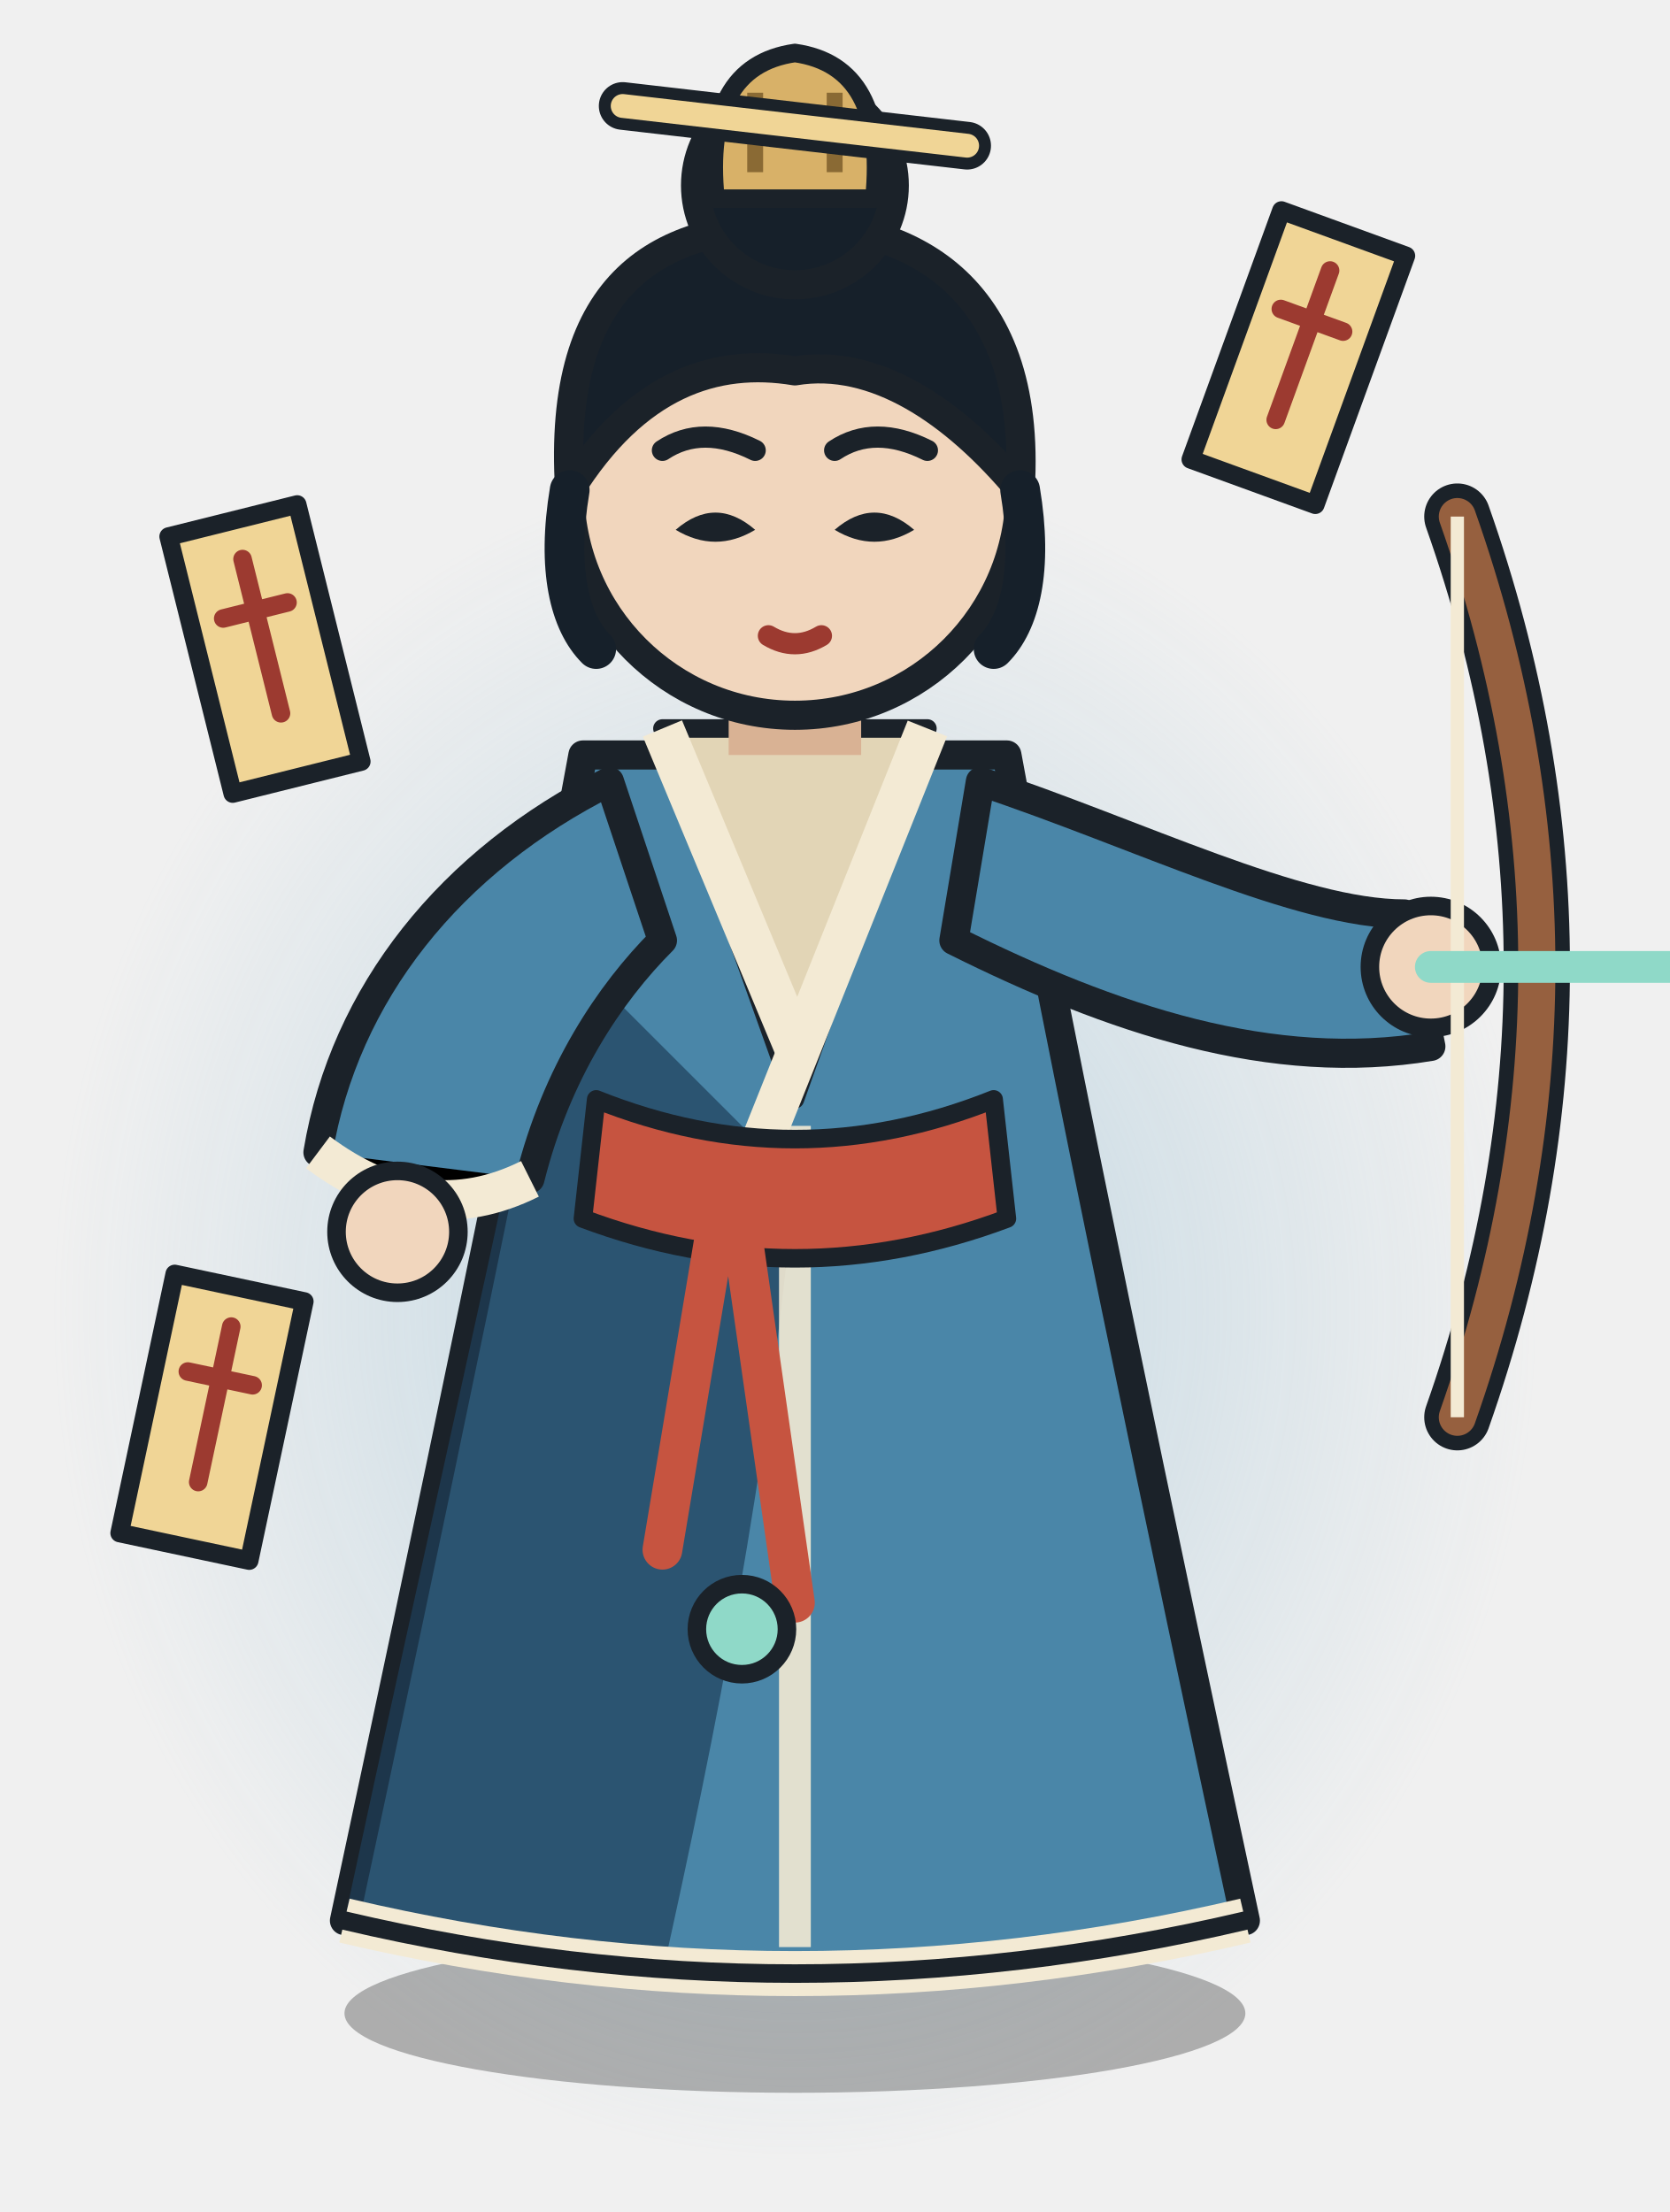
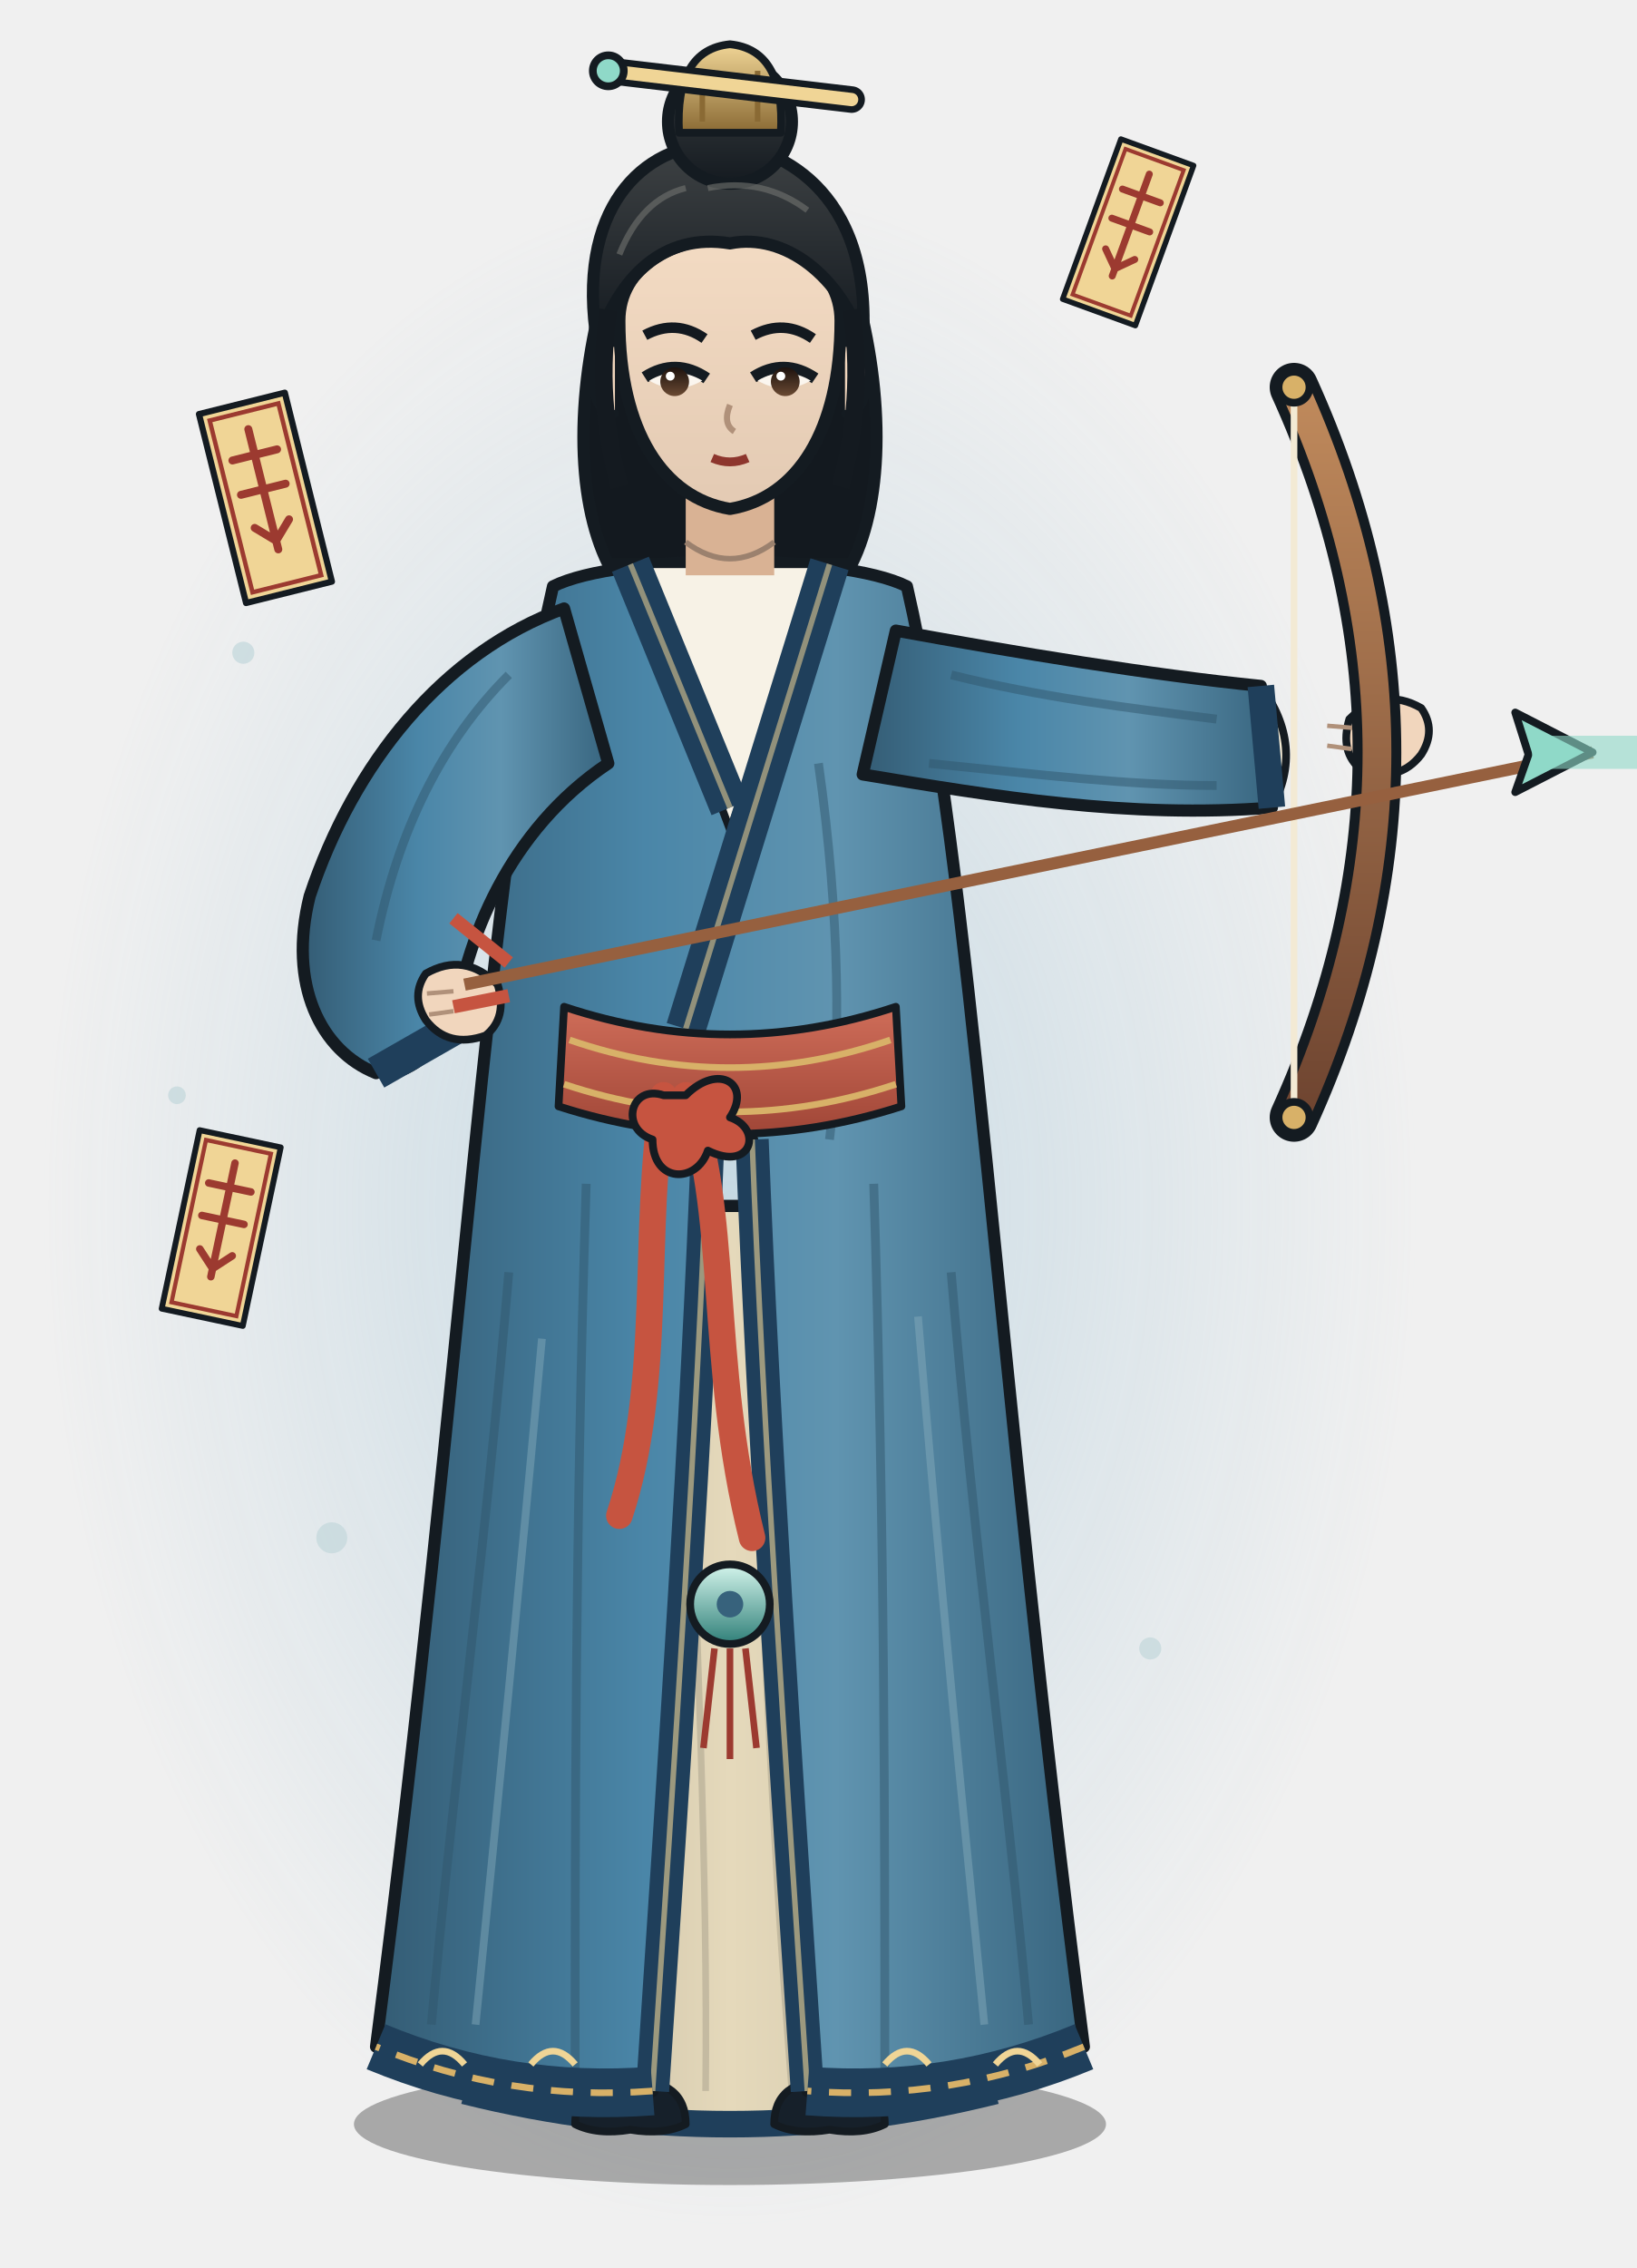
- <svg xmlns="http://www.w3.org/2000/svg" viewBox="-6 1 126 167">
+ <svg xmlns="http://www.w3.org/2000/svg" viewBox="-22 1 148 205">
  <defs>
-     <radialGradient id="aura">
-       <stop offset="0" stop-color="#8dbad2" stop-opacity="0.5" />
+     <linearGradient id="xiusvg6g0" x1="0" y1="0" x2="1" y2="0">
+       <stop offset="0" stop-color="#38657f" />
+       <stop offset="0.35" stop-color="#6094b0" />
+       <stop offset="0.62" stop-color="#4a86a8" />
+       <stop offset="1" stop-color="#345c74" />
+     </linearGradient>
+     <radialGradient id="xiusvg6r1">
+       <stop offset="0" stop-color="#8dbad2" stop-opacity="0.42" />
      <stop offset="1" stop-color="#8dbad2" stop-opacity="0" />
    </radialGradient>
+     <linearGradient id="xiusvg6g2" x1="0" y1="0" x2="1" y2="0">
+       <stop offset="0" stop-color="#ccc1a6" />
+       <stop offset="0.5" stop-color="#e5d9bb" />
+       <stop offset="1" stop-color="#bbb199" />
+     </linearGradient>
+     <linearGradient id="xiusvg6g3" x1="0" y1="0" x2="0" y2="1">
+       <stop offset="0" stop-color="#cf6d59" />
+       <stop offset="1" stop-color="#a04637" />
+     </linearGradient>
+     <linearGradient id="xiusvg6g4" x1="0" y1="0" x2="0" y2="1">
+       <stop offset="0" stop-color="#d4f5ec" />
+       <stop offset="1" stop-color="#2f7f78" />
+     </linearGradient>
+     <linearGradient id="xiusvg6g5" x1="0" y1="0" x2="0" y2="1">
+       <stop offset="0" stop-color="#f3dbc3" />
+       <stop offset="1" stop-color="#e3cab3" />
+     </linearGradient>
+     <linearGradient id="xiusvg6g6" x1="0" y1="0" x2="0" y2="1">
+       <stop offset="0" stop-color="#1c120e" />
+       <stop offset="1" stop-color="#6b4a33" />
+     </linearGradient>
+     <linearGradient id="xiusvg6g7" x1="0" y1="0" x2="0" y2="1">
+       <stop offset="0" stop-color="#3e4244" />
+       <stop offset="1" stop-color="#141a20" />
+     </linearGradient>
+     <linearGradient id="xiusvg6g8" x1="0" y1="0" x2="0" y2="1">
+       <stop offset="0" stop-color="#f0d596" />
+       <stop offset="1" stop-color="#8a6a34" />
+     </linearGradient>
+     <linearGradient id="xiusvg6g9" x1="0" y1="0" x2="0" y2="1">
+       <stop offset="0" stop-color="#c08a5c" />
+       <stop offset="1" stop-color="#6e4430" />
+     </linearGradient>
  </defs>
-   <g transform="matrix(-1 0 0 1 114 0)">
-     <ellipse cx="60" cy="153" rx="34" ry="6" fill="#000" fill-opacity=".28" />
-     <ellipse cx="60" cy="100" rx="56" ry="64" fill="url(#aura)" />
-     <path d="M44 58C40 80 32 118 26 146Q60 154 94 146C88 118 80 80 76 58Z" fill="#4a86a8" stroke="#1b2229" stroke-width="2.2" stroke-linejoin="round" stroke-linecap="round" />
-     <path d="M60 90C62 112 66 132 70 150Q84 148 94 146C88 118 82 92 78 72Z" fill="#1f3f5b" fill-opacity=".7" />
-     <path d="M26 146Q60 154 94 146" fill="none" stroke="#f3ead4" stroke-width="3.4" />
-     <path d="M26 146Q60 154 94 146" fill="none" stroke="#1b2229" stroke-width="1.4" stroke-linejoin="round" stroke-linecap="round" />
-     <path d="M50 56L60 84L70 56Z" fill="#e2d5b6" stroke="#1b2229" stroke-width="1.4" stroke-linejoin="round" stroke-linecap="round" />
-     <path d="M50 56L66 96" fill="none" stroke="#f3ead4" stroke-width="3.2" />
-     <path d="M70 56L60 80" fill="none" stroke="#f3ead4" stroke-width="3.2" />
-     <path d="M60 86L60 148" fill="none" stroke="#f3ead4" stroke-width="2.4" stroke-opacity=".9" />
-     <path d="M45 84Q60 90 75 84L76 93Q60 99 44 93Z" fill="#c65440" stroke="#1b2229" stroke-width="1.4" stroke-linejoin="round" stroke-linecap="round" />
-     <path d="M64 94L60 122M66 94L70 118" fill="none" stroke="#c65440" stroke-width="3" stroke-linecap="round" />
-     <circle cx="64" cy="124" r="3.4" fill="#8fd9c8" stroke="#1b2229" stroke-width="1.4" stroke-linejoin="round" stroke-linecap="round" />
-     <path d="M46 60C34 64 22 70 14 70L12 80C24 82 36 78 48 72Z" fill="#4a86a8" stroke="#1b2229" stroke-width="2.2" stroke-linejoin="round" stroke-linecap="round" />
-     <circle cx="12" cy="74" r="4.6" fill="#f1d6bd" stroke="#1b2229" stroke-width="1.4" stroke-linejoin="round" stroke-linecap="round" />
-     <path d="M74 60C86 66 94 76 96 88Q88 94 80 90C78 82 74 76 70 72Z" fill="#4a86a8" stroke="#1b2229" stroke-width="2.2" stroke-linejoin="round" stroke-linecap="round" />
-     <path d="M96 88Q88 94 80 90" stroke="#f3ead4" stroke-width="3" />
-     <circle cx="90" cy="94" r="4.6" fill="#f1d6bd" stroke="#1b2229" stroke-width="1.4" stroke-linejoin="round" stroke-linecap="round" />
-     <path d="M55 50h10v8h-10z" fill="#d9b294" />
-     <circle cx="60" cy="38" r="17" fill="#f1d6bd" stroke="#1b2229" stroke-width="2.2" stroke-linejoin="round" stroke-linecap="round" />
-     <path d="M43 38C42 22 52 18 60 18C70 18 78 22 77 38C72 30 66 28 60 29C54 28 48 32 43 38Z" fill="#16202a" stroke="#1b2229" stroke-width="2.2" stroke-linejoin="round" stroke-linecap="round" />
-     <circle cx="60" cy="15" r="7.5" fill="#16202a" stroke="#1b2229" stroke-width="2.2" stroke-linejoin="round" stroke-linecap="round" />
-     <path d="M54 16Q53 6 60 5Q67 6 66 16Z" fill="#d8b168" stroke="#1b2229" stroke-width="1.4" stroke-linejoin="round" stroke-linecap="round" />
-     <path d="M57 8v6M63 8v6" stroke="#8a6a34" stroke-width="1.2" />
-     <path d="M47 12L73 9" stroke="#1b2229" stroke-width="3.6" stroke-linecap="round" />
-     <path d="M47 12L73 9" stroke="#f0d596" stroke-width="1.8" stroke-linecap="round" />
-     <path d="M43 38C42 44 43 48 45 50M77 38C78 44 77 48 75 50" fill="none" stroke="#16202a" stroke-width="3" stroke-linecap="round" />
-     <path d="M50 35q4 -2 7 0M63 35q4 -2 7 0" fill="none" stroke="#1b2229" stroke-width="1.6" stroke-linecap="round" />
-     <path d="M51 41q3 -2.6 6 0q-3 1.8 -6 0zM63 41q3 -2.6 6 0q-3 1.8 -6 0z" fill="#1b2229" />
-     <path d="M58 49q2 1.2 4 0" fill="none" stroke="#9c3a30" stroke-width="1.6" stroke-linecap="round" />
-     <path d="M10 40Q-2 74 10 108" fill="none" stroke="#1b2229" stroke-width="5" stroke-linecap="round" />
-     <path d="M10 40Q-2 74 10 108" fill="none" stroke="#96603f" stroke-width="2.8" stroke-linecap="round" />
-     <path d="M10 40L10 108" stroke="#f3ead4" stroke-width="1" />
-     <path d="M12 74H-14" stroke="#8fd9c8" stroke-width="2.4" stroke-linecap="round" />
-     <path d="M-14 74l6 -4v8z" fill="#8fd9c8" />
-     <g transform="translate(100 50) rotate(14)">
-       <path d="M-5 -10h10v20h-10z" fill="#f0d596" stroke="#1b2229" stroke-width="1.4" stroke-linejoin="round" stroke-linecap="round" />
-       <path d="M0 -7v12M-2.5 -3h5" stroke="#9c3a30" stroke-width="1.4" stroke-linecap="round" />
+   <g transform="matrix(-1 0 0 1 104 0)">
+     <ellipse cx="60" cy="110" rx="62" ry="92" fill="url(#xiusvg6r1)" />
+     <circle cx="18" cy="70" r="1.2" fill="#c6d9dd" fill-opacity=".8" />
+     <circle cx="104" cy="60" r="1" fill="#c6d9dd" fill-opacity=".8" />
+     <circle cx="96" cy="140" r="1.4" fill="#c6d9dd" fill-opacity=".8" />
+     <circle cx="22" cy="150" r="1" fill="#c6d9dd" fill-opacity=".8" />
+     <circle cx="110" cy="100" r="0.8" fill="#c6d9dd" fill-opacity=".8" />
+     <ellipse cx="60" cy="193" rx="34" ry="5.5" fill="#000" fill-opacity=".3" />
+     <path d="M49 26C46 36 46 46 49 52L71 52C74 46 74 36 71 26Z" fill="#13191f" stroke="#141b21" stroke-width="1.1" stroke-linejoin="round" stroke-linecap="round" />
+     <path d="M47 110C45 140 41 168 36 190Q60 196 84 190C79 168 75 140 73 110Z" fill="url(#xiusvg6g2)" stroke="#141b21" stroke-width="1.1" stroke-linejoin="round" stroke-linecap="round" />
+     <path d="M52 118C51 150 50 170 46.6 190" fill="none" stroke="#a19a85" stroke-opacity=".45" stroke-width=".6" />
+     <path d="M58 118C57 150 56 170 54.4 190" fill="none" stroke="#a19a85" stroke-opacity=".45" stroke-width=".6" />
+     <path d="M64 118C63 150 62 170 62.2 190" fill="none" stroke="#a19a85" stroke-opacity=".45" stroke-width=".6" />
+     <path d="M70 118C69 150 68 170 70 190" fill="none" stroke="#a19a85" stroke-opacity=".45" stroke-width=".6" />
+     <path d="M36 190Q60 196 84 190" fill="none" stroke="#1f3f5b" stroke-width="2.4" />
+     <path d="M46 193q0 -4 5 -4q5 0 5 4q-2 1 -5 .5q-3 .5 -5 -.5z" fill="#16202a" stroke="#141b21" stroke-width="0.7" stroke-linejoin="round" stroke-linecap="round" />
+     <path d="M64 193q0 -4 5 -4q5 0 5 4q-2 1 -5 .5q-3 .5 -5 -.5z" fill="#16202a" stroke="#141b21" stroke-width="0.7" stroke-linejoin="round" stroke-linecap="round" />
+     <path d="M44 54C38 80 36 124 28 186Q40 191 53 190C55 160 57 130 58 104L62 104C63 130 65 160 67 190Q80 191 92 186C84 124 82 80 76 54C70 51 50 51 44 54Z" fill="url(#xiusvg6g0)" stroke="#141b21" stroke-width="1.1" stroke-linejoin="round" stroke-linecap="round" />
+     <path d="M40 116C38 140 35 162 33 184" fill="none" stroke="#30566d" stroke-opacity=".5" stroke-width=".8" />
+     <path d="M47 108C46 140 46 166 46 188" fill="none" stroke="#30566d" stroke-opacity=".5" stroke-width=".8" />
+     <path d="M73 108C74 140 74 166 74 188" fill="none" stroke="#30566d" stroke-opacity=".5" stroke-width=".8" />
+     <path d="M80 116C82 140 85 162 87 184" fill="none" stroke="#30566d" stroke-opacity=".5" stroke-width=".8" />
+     <path d="M52 70C50 84 50 96 51 104" fill="none" stroke="#30566d" stroke-opacity=".5" stroke-width=".8" />
+     <path d="M43 120C41 144 39 164 37 184" fill="none" stroke="#89aebe" stroke-opacity=".45" stroke-width=".7" />
+     <path d="M77 122C79 144 81 164 83 184" fill="none" stroke="#89aebe" stroke-opacity=".45" stroke-width=".7" />
+     <path d="M58 104C57 130 55 160 53 190" fill="none" stroke="#1f3f5b" stroke-width="3" />
+     <path d="M58 104C57 130 55 160 53 190" fill="none" stroke="#f0d596" stroke-opacity=".6" stroke-width=".5" />
+     <path d="M62 104C63 130 65 160 67 190" fill="none" stroke="#1f3f5b" stroke-width="3" />
+     <path d="M62 104C63 130 65 160 67 190" fill="none" stroke="#f0d596" stroke-opacity=".6" stroke-width=".5" />
+     <path d="M28 186Q40 191 53 190" fill="none" stroke="#1f3f5b" stroke-width="4.4" />
+     <path d="M28 186Q40 191 53 190" fill="none" stroke="#d8b168" stroke-width=".6" stroke-dasharray="2 1.6" />
+     <path d="M67 190Q80 191 92 186" fill="none" stroke="#1f3f5b" stroke-width="4.4" />
+     <path d="M67 190Q80 191 92 186" fill="none" stroke="#d8b168" stroke-width=".6" stroke-dasharray="2 1.6" />
+     <path d="M32 187.6q2 -2.4 4 0" fill="none" stroke="#f0d596" stroke-width=".6" />
+     <path d="M42 187.6q2 -2.4 4 0" fill="none" stroke="#f0d596" stroke-width=".6" />
+     <path d="M74 187.6q2 -2.4 4 0" fill="none" stroke="#f0d596" stroke-width=".6" />
+     <path d="M84 187.6q2 -2.4 4 0" fill="none" stroke="#f0d596" stroke-width=".6" />
+     <path d="M51 52L60 76L69 52Z" fill="#f7f2e6" stroke="#141b21" stroke-width="0.7" stroke-linejoin="round" stroke-linecap="round" />
+     <path d="M51 52L64 94" fill="none" stroke="#1f3f5b" stroke-width="3.6" />
+     <path d="M51 52L64 94" fill="none" stroke="#f0d596" stroke-opacity=".55" stroke-width=".5" />
+     <path d="M69 52L60 74" fill="none" stroke="#1f3f5b" stroke-width="3.6" />
+     <path d="M69 52L60 74" fill="none" stroke="#f0d596" stroke-opacity=".55" stroke-width=".5" />
+     <path d="M45 92Q60 97 75 92L75.5 101Q60 106 44.5 101Z" fill="url(#xiusvg6g3)" stroke="#141b21" stroke-width="0.7" stroke-linejoin="round" stroke-linecap="round" />
+     <path d="M45.5 95Q60 100 74.5 95" fill="none" stroke="#d8b168" stroke-width=".6" />
+     <path d="M45 99Q60 104 75 99" fill="none" stroke="#d8b168" stroke-width=".6" />
+     <path d="M64 100C60 110 62 124 58 140M66 100C68 112 66 126 70 138" fill="none" stroke="#c65440" stroke-width="2.4" stroke-linecap="round" />
+     <path d="M64 100c-3 -3 -6 -1 -4 2c-3 1 -2 5 2 3c1 3 5 3 5 -1c3 -1 2 -5 -1 -4z" fill="#c65440" stroke="#141b21" stroke-width="0.7" stroke-linejoin="round" stroke-linecap="round" />
+     <circle cx="60" cy="146" r="3.6" fill="url(#xiusvg6g4)" stroke="#141b21" stroke-width="0.7" stroke-linejoin="round" stroke-linecap="round" />
+     <circle cx="60" cy="146" r="1.2" fill="#37627c" />
+     <path d="M60 150v10M58.6 150l-1 9M61.4 150l1 9" stroke="#9c3a30" stroke-width=".6" />
+     <path d="M45 58C34 60 22 62 12 63L11 74C24 75 36 73 48 71Z" fill="url(#xiusvg6g0)" stroke="#141b21" stroke-width="1.1" stroke-linejoin="round" stroke-linecap="round" />
+     <path d="M12 63L11 74Q8 68.5 12 63Z" fill="#f3ead4" stroke="#141b21" stroke-width="0.7" stroke-linejoin="round" stroke-linecap="round" />
+     <path d="M40 62C32 64 24 65 16 66" fill="none" stroke="#30566d" stroke-opacity=".5" stroke-width=".8" />
+     <path d="M42 70C32 71 24 72 16 72" fill="none" stroke="#30566d" stroke-opacity=".5" stroke-width=".8" />
+     <path d="M12 63L11 74" stroke="#1f3f5b" stroke-width="2.4" />
+     <path d="M4 66q-3 -3 -6.5 -1q-1.4 2 0 4.2q2 2.6 5.4 1.4q2 -1.6 1.1 -4.6z" fill="#f1d6bd" stroke="#141b21" stroke-width="0.7" stroke-linejoin="round" stroke-linecap="round" />
+     <path d="M6 66.6l-2.4 .2M6 68.4l-2.2 .3" stroke="#b0917a" stroke-width=".4" />
+     <path d="M75 56C86 60 94 70 98 82C100 90 97 96 92 98L85 94C84 86 80 76 71 70Z" fill="url(#xiusvg6g0)" stroke="#141b21" stroke-width="1.1" stroke-linejoin="round" stroke-linecap="round" />
+     <path d="M92 98L85 94Q89 99 92 98Z" fill="#f3ead4" stroke="#141b21" stroke-width="0.7" stroke-linejoin="round" stroke-linecap="round" />
+     <path d="M92 98L85 94" stroke="#1f3f5b" stroke-width="3" />
+     <path d="M80 62C86 68 90 76 92 86" fill="none" stroke="#30566d" stroke-opacity=".5" stroke-width=".8" />
+     <path d="M81 90q3 -3 6.5 -1q1.4 2 0 4.2q-2 2.6 -5.4 1.4q-2 -1.6 -1.1 -4.6z" fill="#f1d6bd" stroke="#141b21" stroke-width="0.7" stroke-linejoin="round" stroke-linecap="round" />
+     <path d="M85 90.6l2.4 .2M85 92.4l2.2 .3" stroke="#b0917a" stroke-width=".4" />
+     <path d="M56 44L56 53L64 53L64 44Z" fill="#d9b294" />
+     <path d="M56 50Q60 53 64 50" fill="none" stroke="#9b816e" stroke-width=".5" />
+     <path d="M49.6 32q-2.6 0 -2 4q0.4 2.6 2 2.4" fill="#f1d6bd" stroke="#141b21" stroke-width="0.7" stroke-linejoin="round" stroke-linecap="round" />
+     <path d="M70.4 32q2.6 0 2 4q-0.4 2.6 -2 2.4" fill="#f1d6bd" stroke="#141b21" stroke-width="0.7" stroke-linejoin="round" stroke-linecap="round" />
+     <path d="M50 30C50 20 70 20 70 30C70 40 66 46 60 47C54 46 50 40 50 30Z" fill="url(#xiusvg6g5)" stroke="#141b21" stroke-width="1.1" stroke-linejoin="round" stroke-linecap="round" />
+     <path d="M52.3 35.2Q55.1 33.3 57.9 35.1" fill="none" stroke="#141b21" stroke-width="1.05" />
+     <path d="M52.7 35.4Q55.1 36.8 57.5 35.4Q55.1 34 52.7 35.4Z" fill="#fbf6ef" />
+     <circle cx="55" cy="35.5" r="1.3" fill="url(#xiusvg6g6)" />
+     <circle cx="55.4" cy="35" r="0.4" fill="#fff" />
+     <path d="M52.5 31.6Q55.1 29.8 57.9 31.3" fill="none" stroke="#13191f" stroke-width="0.95" />
+     <path d="M62.1 35.2Q64.9 33.3 67.7 35.1" fill="none" stroke="#141b21" stroke-width="1.05" />
+     <path d="M62.5 35.4Q64.9 36.8 67.3 35.4Q64.9 34 62.5 35.4Z" fill="#fbf6ef" />
+     <circle cx="65" cy="35.5" r="1.3" fill="url(#xiusvg6g6)" />
+     <circle cx="65.4" cy="35" r="0.4" fill="#fff" />
+     <path d="M62.3 31.6Q64.9 29.8 67.7 31.3" fill="none" stroke="#13191f" stroke-width="0.95" />
+     <path d="M60 37.6q.7 1.7 -.4 2.4" fill="none" stroke="#b0917a" stroke-width=".55" />
+     <path d="M58.4 42.4q1.6 .7 3.2 0" fill="none" stroke="#8d362d" stroke-width=".8" />
+     <path d="M48 32C47 18 56 14 61 14C68 14 74 20 72 32C70 26 66 22 60 23C55 22 50 26 48 32Z" fill="url(#xiusvg6g7)" stroke="#141b21" stroke-width="1.1" stroke-linejoin="round" stroke-linecap="round" />
+     <path d="M49 29C48 36 49 41 50 45" fill="none" stroke="#141a20" stroke-width="1.6" />
+     <path d="M71 29C72 36 71 41 70 45" fill="none" stroke="#141a20" stroke-width="1.6" />
+     <circle cx="60" cy="12" r="5.6" fill="url(#xiusvg6g7)" stroke="#141b21" stroke-width="1.1" stroke-linejoin="round" stroke-linecap="round" />
+     <path d="M55.4 13Q55 5.5 60 5Q65 5.5 64.6 13Z" fill="url(#xiusvg6g8)" stroke="#141b21" stroke-width="0.7" stroke-linejoin="round" stroke-linecap="round" />
+     <path d="M57.5 7.4v4.6M62.5 7.4v4.6" stroke="#8a6a34" stroke-width=".5" />
+     <path d="M49 10L71 7.4" stroke="#141b21" stroke-width="2.4" stroke-linecap="round" />
+     <path d="M49 10L71 7.4" stroke="#f0d596" stroke-width="1.2" stroke-linecap="round" />
+     <circle cx="71" cy="7.4" r="1.4" fill="#8fd9c8" stroke="#141b21" stroke-width="0.7" stroke-linejoin="round" stroke-linecap="round" />
+     <path d="M53 20Q57 17 62 18" fill="none" stroke="#727370" stroke-opacity=".6" stroke-width=".55" />
+     <path d="M64 18Q68 19 70 24" fill="none" stroke="#727370" stroke-opacity=".6" stroke-width=".55" />
+     <path d="M9 36Q-6 69 9 102" fill="none" stroke="#141b21" stroke-width="4.4" stroke-linecap="round" />
+     <path d="M9 36Q-6 69 9 102" fill="none" stroke="url(#xiusvg6g9)" stroke-width="2.6" stroke-linecap="round" />
+     <path d="M9 36L9 102" stroke="#f3ead4" stroke-width=".6" />
+     <circle cx="9" cy="36" r="1.4" fill="#d8b168" stroke="#141b21" stroke-width="0.7" stroke-linejoin="round" stroke-linecap="round" />
+     <circle cx="9" cy="102" r="1.4" fill="#d8b168" stroke="#141b21" stroke-width="0.7" stroke-linejoin="round" stroke-linecap="round" />
+     <path d="M84 90L-18 69" stroke="#96603f" stroke-width="1.1" />
+     <path d="M-18 69l7 -3.6 -1.2 3.8 1.2 3.4z" fill="#8fd9c8" stroke="#141b21" stroke-width="0.7" stroke-linejoin="round" stroke-linecap="round" />
+     <path d="M-14 69l-8 0" stroke="#8fd9c8" stroke-opacity=".6" stroke-width="3" stroke-linecap="round" />
+     <path d="M80 88l5 -4M80 91l5 1" stroke="#c65440" stroke-width="1.2" />
+     <g transform="translate(102 46) rotate(14) scale(0.8)">
+       <path d="M-5 -11h10v22h-10z" fill="#f0d596" stroke="#141b21" stroke-width="0.7" stroke-linejoin="round" stroke-linecap="round" />
+       <path d="M-4 -10h8v20h-8z" fill="none" stroke="#9c3a30" stroke-width=".5" />
+       <path d="M0 -8v14M-2.6 -5h5.2M-2.6 -1h5.2M-2 3l2 2 2 -2" fill="none" stroke="#9c3a30" stroke-width=".9" stroke-linecap="round" />
    </g>
-     <g transform="translate(104 108) rotate(-12)">
-       <path d="M-5 -10h10v20h-10z" fill="#f0d596" stroke="#1b2229" stroke-width="1.4" stroke-linejoin="round" stroke-linecap="round" />
-       <path d="M0 -7v12M-2.5 -3h5" stroke="#9c3a30" stroke-width="1.4" stroke-linecap="round" />
+     <g transform="translate(106 112) rotate(-12) scale(0.75)">
+       <path d="M-5 -11h10v22h-10z" fill="#f0d596" stroke="#141b21" stroke-width="0.7" stroke-linejoin="round" stroke-linecap="round" />
+       <path d="M-4 -10h8v20h-8z" fill="none" stroke="#9c3a30" stroke-width=".5" />
+       <path d="M0 -8v14M-2.6 -5h5.2M-2.6 -1h5.2M-2 3l2 2 2 -2" fill="none" stroke="#9c3a30" stroke-width=".9" stroke-linecap="round" />
    </g>
-     <g transform="translate(22 28) rotate(-20)">
-       <path d="M-5 -10h10v20h-10z" fill="#f0d596" stroke="#1b2229" stroke-width="1.4" stroke-linejoin="round" stroke-linecap="round" />
-       <path d="M0 -7v12M-2.5 -3h5" stroke="#9c3a30" stroke-width="1.4" stroke-linecap="round" />
+     <g transform="translate(24 22) rotate(-20) scale(0.7)">
+       <path d="M-5 -11h10v22h-10z" fill="#f0d596" stroke="#141b21" stroke-width="0.7" stroke-linejoin="round" stroke-linecap="round" />
+       <path d="M-4 -10h8v20h-8z" fill="none" stroke="#9c3a30" stroke-width=".5" />
+       <path d="M0 -8v14M-2.6 -5h5.2M-2.6 -1h5.2M-2 3l2 2 2 -2" fill="none" stroke="#9c3a30" stroke-width=".9" stroke-linecap="round" />
    </g>
  </g>
</svg>
